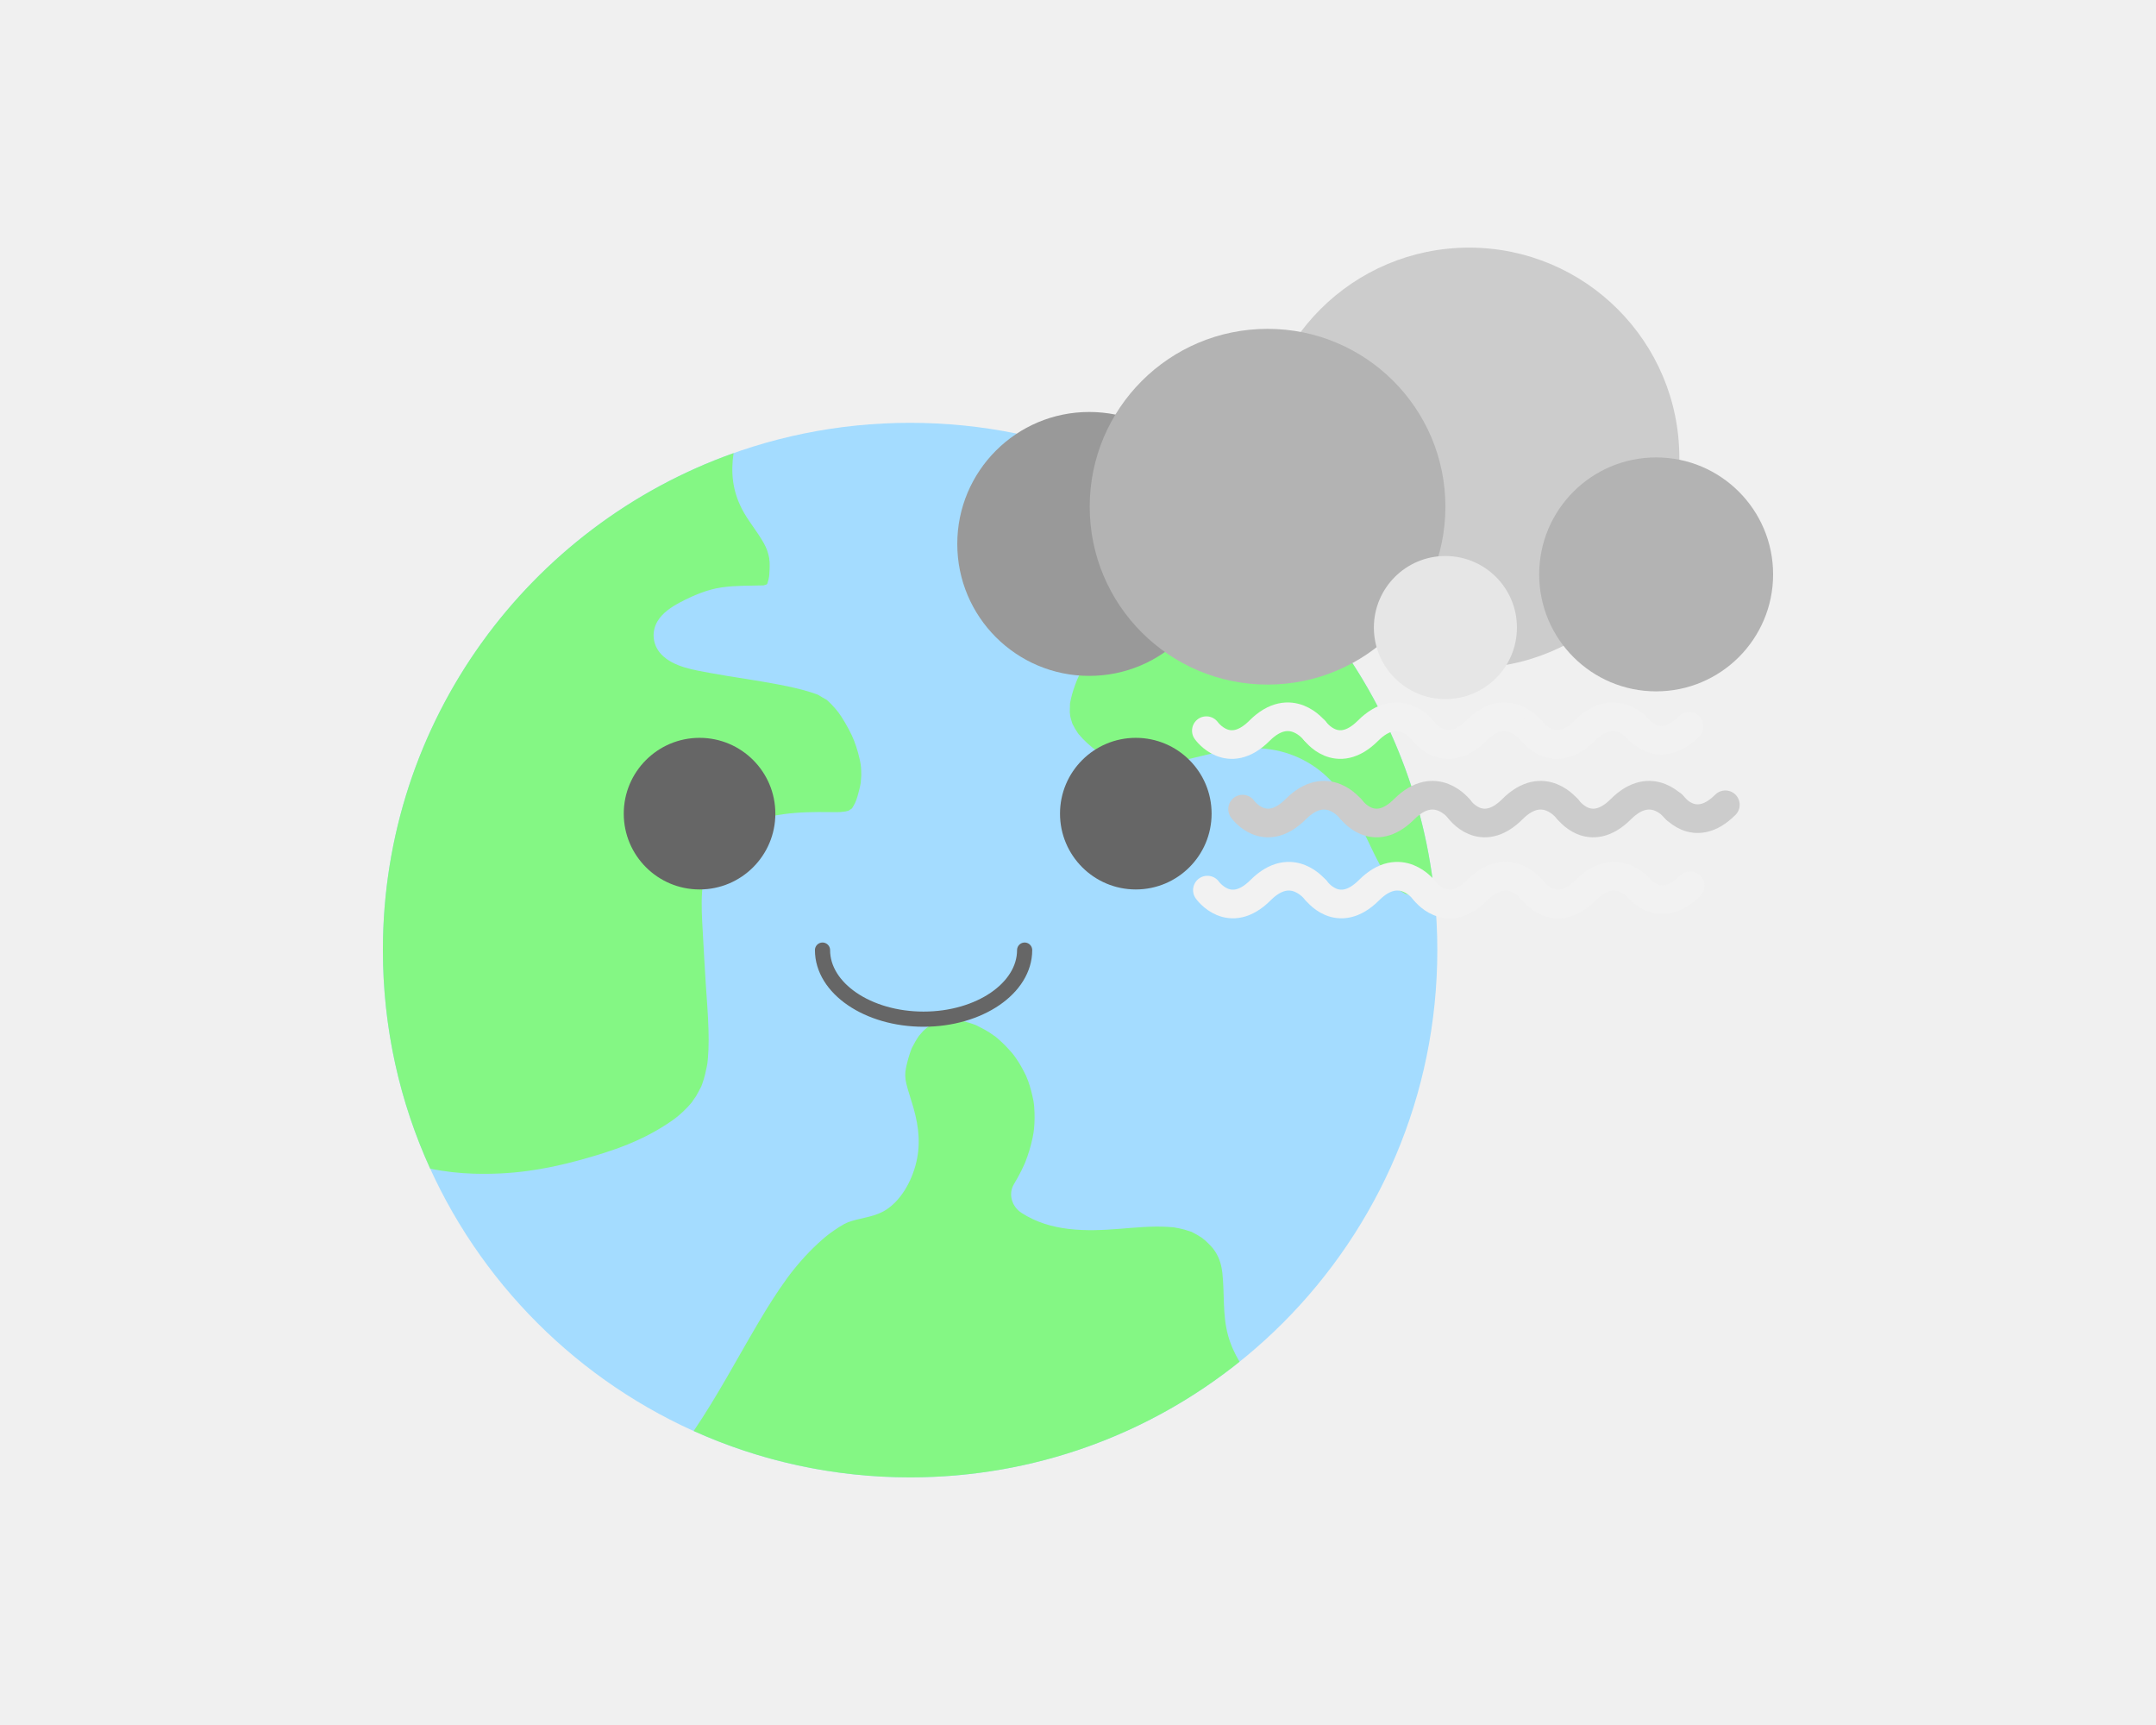
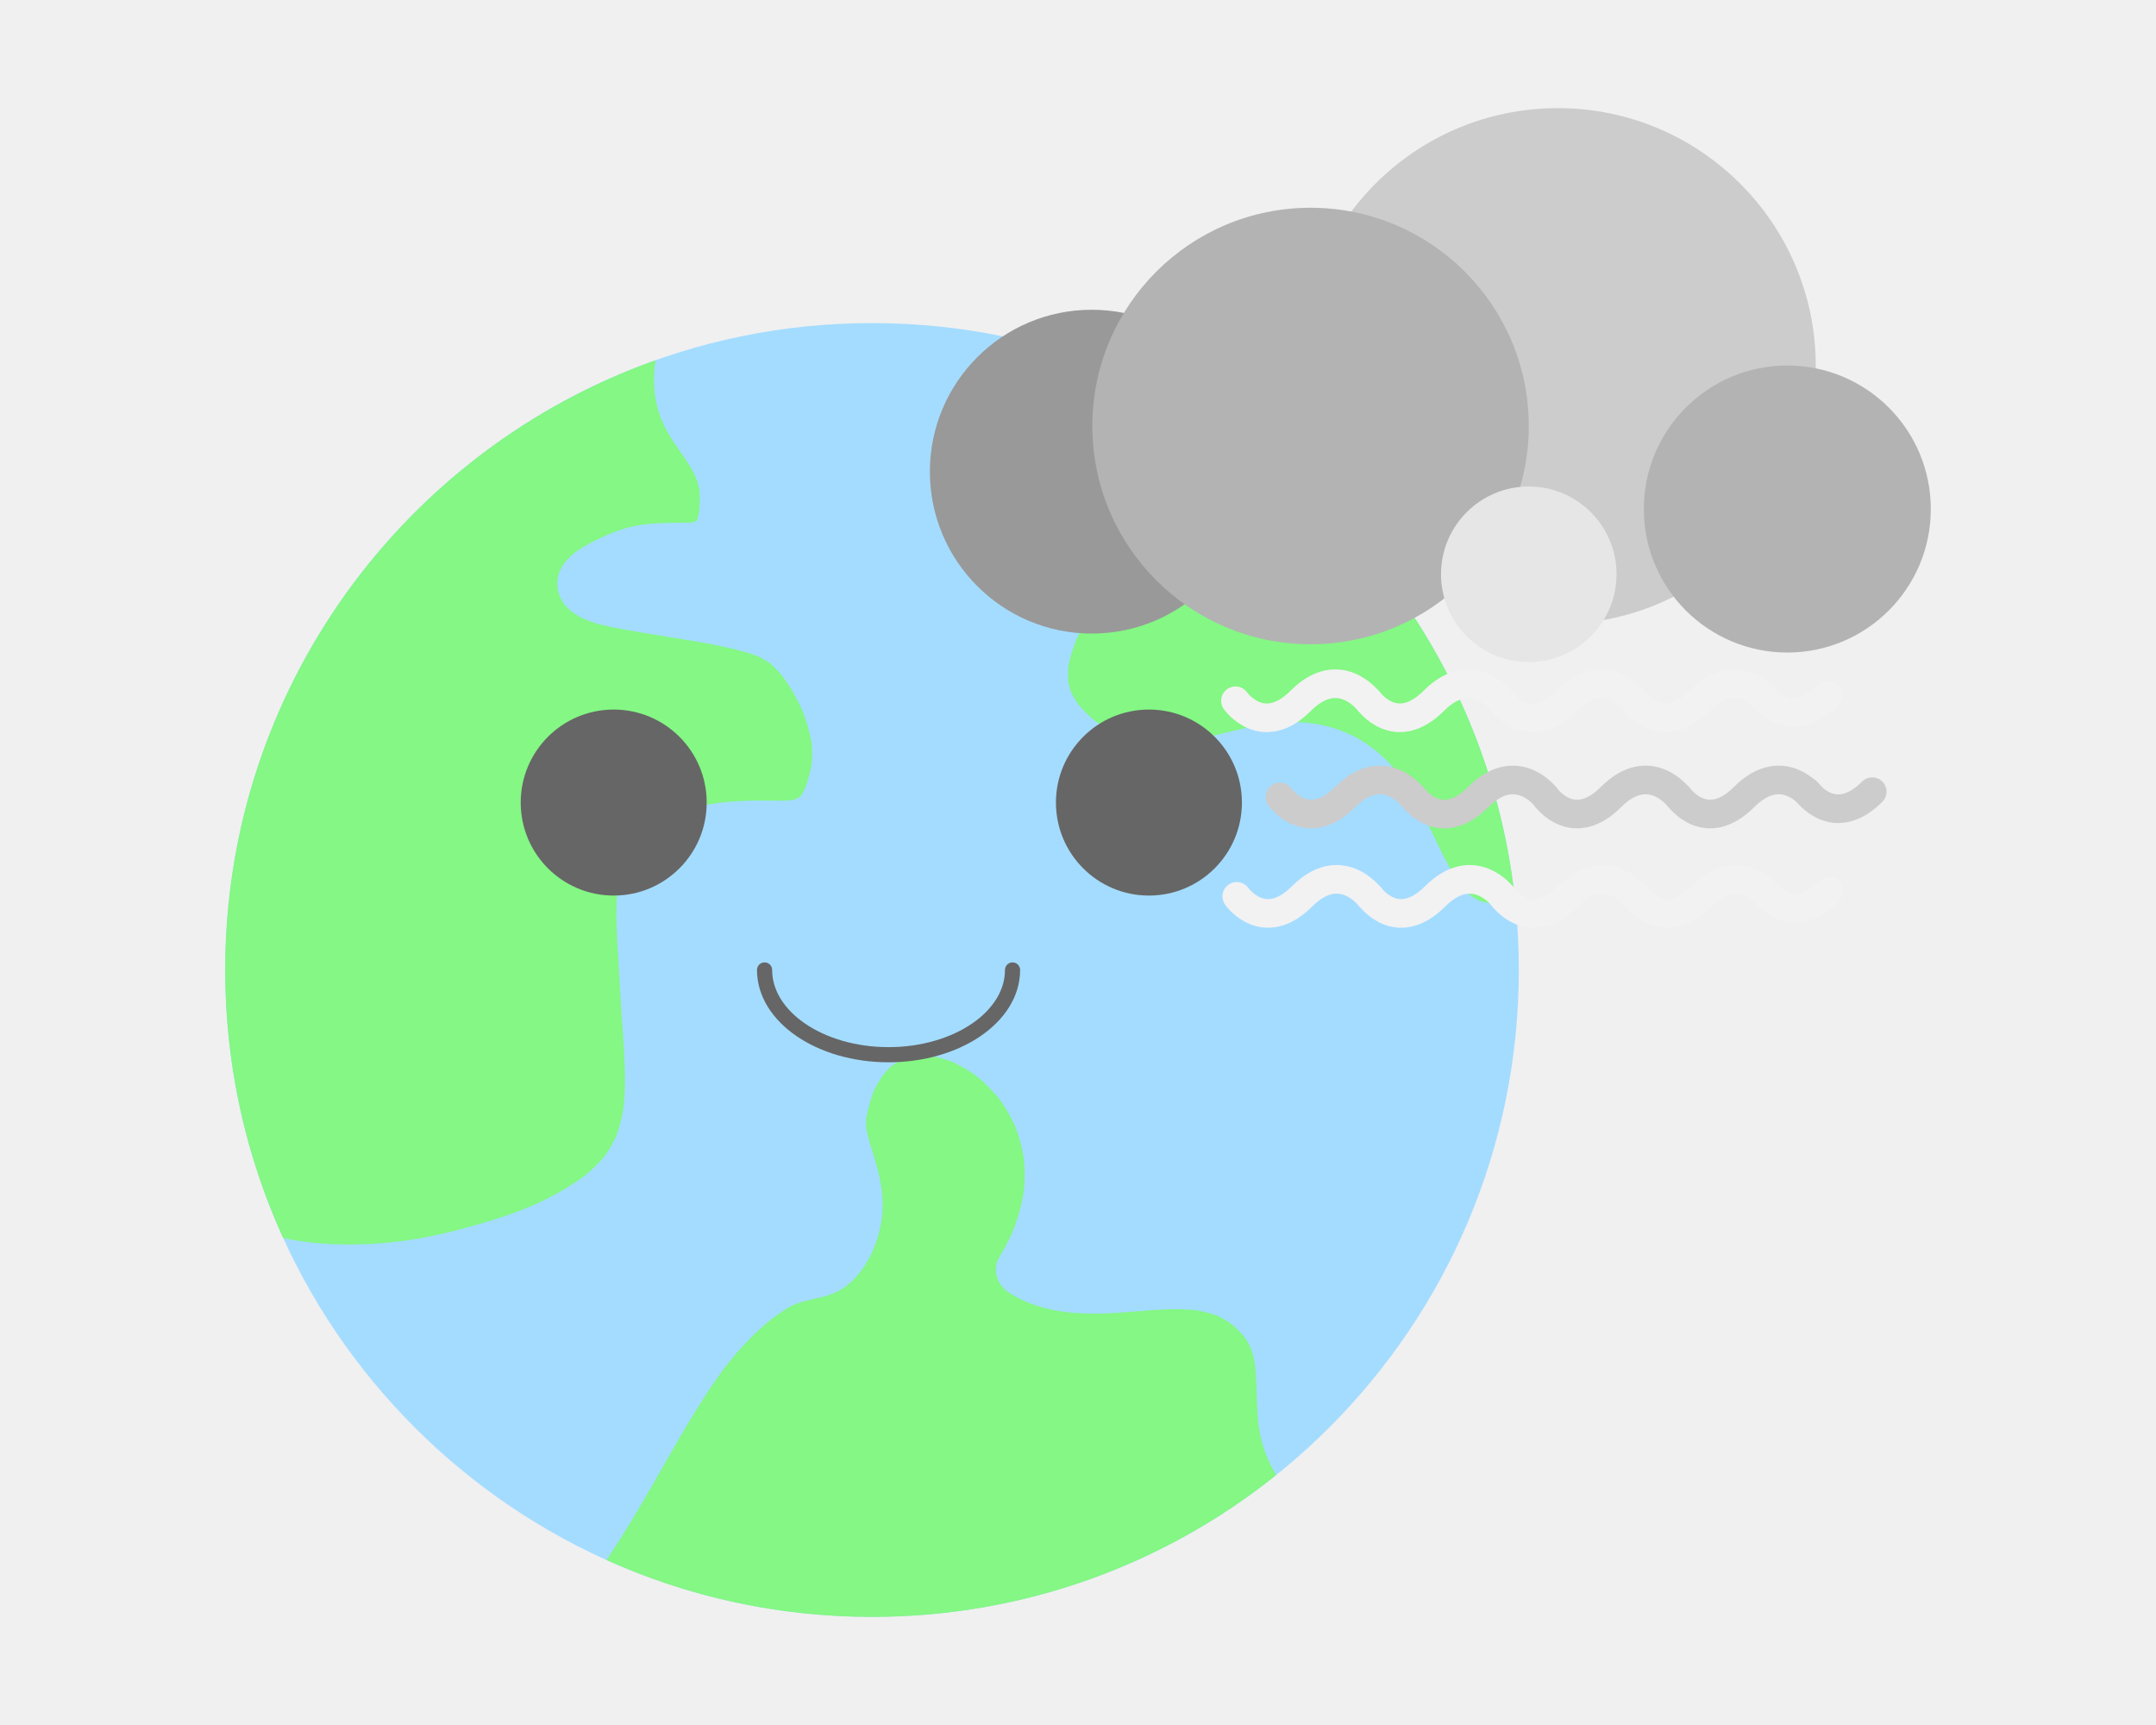
<svg xmlns="http://www.w3.org/2000/svg" version="1.1" id="Layer_1" x="0px" y="0px" viewBox="0 0 1280 1024" style="enable-background:new 0 0 1280 1024;" xml:space="preserve">
  <style type="text/css">
	.st0{fill:#FCF07E;stroke:#FCF07E;stroke-width:20;stroke-linecap:round;stroke-miterlimit:10;}
	.st1{fill:#A4DCFF;}
	.st2{fill:#84F784;}
	.st3{fill:#666666;}
	.st4{fill:none;stroke:#666666;stroke-width:9;stroke-linecap:round;stroke-miterlimit:10;}
	.st5{fill:#F4F4F4;}
	.st6{fill:#D3D3D3;}
	.st7{fill:#BEBEBF;}
	.st8{fill:#999999;}
	.st9{fill:#CCCCCC;}
	.st10{fill:#B3B3B3;}
	.st11{fill:#E6E6E6;}
	.st12{fill:none;stroke:#29ABE2;stroke-width:17;stroke-linecap:round;stroke-miterlimit:10;stroke-dasharray:25,35;}
	.st13{fill:none;stroke:#F2F2F2;stroke-width:17;stroke-linecap:round;stroke-miterlimit:10;stroke-dasharray:25,35;}
	.st14{fill:none;stroke:#000000;stroke-width:6;stroke-miterlimit:10;}
	.st15{fill:#FFFFFF;stroke:#FFFFFF;stroke-width:10;stroke-linecap:round;stroke-miterlimit:10;}
	.st16{fill:#FFFFFF;stroke:#E6E6E6;stroke-width:10;stroke-linecap:round;stroke-miterlimit:10;}
	.st17{fill:none;stroke:#F2F2F2;stroke-width:17;stroke-linecap:round;stroke-miterlimit:10;}
	.st18{fill:none;stroke:#CCCCCC;stroke-width:17;stroke-linecap:round;stroke-miterlimit:10;}
+ 	.st19{fill:#FCF07E;stroke:#FCF07E;stroke-width:14;stroke-linecap:round;stroke-miterlimit:10;}
+ 	.st20{fill:none;stroke:#F2F2F2;stroke-width:17;stroke-linecap:round;stroke-miterlimit:10;stroke-dasharray:2,35;}
+ 	.st21{fill:#F7C161;stroke:#999999;stroke-width:8;stroke-miterlimit:10;}
+ 	.st22{fill:#666666;stroke:#999999;stroke-width:8;stroke-linecap:round;stroke-miterlimit:10;}
+ 	.st23{fill:none;stroke:#666666;stroke-width:6;stroke-linecap:round;stroke-miterlimit:10;}
+ 	.st24{opacity:0.65;}
+ 	.st25{fill:#808080;stroke:#4D4D4D;stroke-width:3;stroke-linecap:round;stroke-miterlimit:10;}
+ 	.st26{fill:#999999;stroke:#4D4D4D;stroke-width:3;stroke-linecap:round;stroke-miterlimit:10;}
+ 	.st27{fill:#B3B3B3;stroke:#4D4D4D;stroke-width:3;stroke-linecap:round;stroke-miterlimit:10;}
+ 	.st28{fill:#CCCCCC;stroke:#4D4D4D;stroke-width:3;stroke-linecap:round;stroke-miterlimit:10;}
+ 	.st29{fill:#E6E6E6;stroke:#4D4D4D;stroke-width:3;stroke-linecap:round;stroke-miterlimit:10;}
+ 	.st30{fill:#F2F2F2;stroke:#4D4D4D;stroke-width:3;stroke-linecap:round;stroke-miterlimit:10;}
</style>
  <g>
    <g>
      <g>
-         <circle class="st1" cx="540.32" cy="564" r="313" />
-         <path class="st2" d="M729.07,792.66c-3.36-12.21-1.99-24.82-3.39-37.24c-0.42-3.72-1.55-8.25-3.89-11.94     c-1.44-2.27-2.22-3.12-4.29-5.22c-0.61-0.62-1.25-1.23-1.9-1.82c0,0-2.01-1.57-1.97-1.6c-1.82-1.25-3.73-2.3-5.69-3.31     c-0.28-0.15-0.48-0.25-0.64-0.34c-0.18-0.05-0.41-0.11-0.75-0.21c-1.13-0.34-2.23-0.74-3.36-1.06c-1.9-0.52-3.83-0.9-5.77-1.25     c-0.26-0.05-0.47-0.09-0.64-0.12c-0.2-0.01-0.45-0.02-0.79-0.04c-1.01-0.06-2.01-0.16-3.01-0.22     c-9.42-0.53-18.85,0.42-28.23,1.17c-19.96,1.59-40.86,1.81-58.32-9.48c-5.61-3.63-8.03-11.07-4.47-17.04     c1.58-2.64,3.09-5.33,4.46-8.09c0.66-1.34,1.3-2.69,1.9-4.05c0.12-0.3,0.33-0.8,0.39-0.94c1.82-4.67,3.3-9.48,4.32-14.39     c0.21-1.04,0.4-2.08,0.57-3.12c-0.05,0.26,0.25-1.78,0.28-2.12c0.2-2.07,0.32-4.15,0.34-6.23c0.03-2.35-0.05-4.71-0.24-7.06     c-0.05-0.56-0.11-1.12-0.17-1.68c-0.06-0.43-0.2-1.5-0.27-1.82c-0.83-4.05-1.78-8.01-3.2-11.9c-0.23-0.63-1.88-4.43-0.46-1.32     c-0.25-0.56-0.49-1.12-0.76-1.67c-0.94-1.9-1.88-3.8-2.95-5.64c-0.9-1.55-1.85-3.07-2.86-4.55c-0.47-0.68-0.96-1.35-1.45-2.02     c-0.28-0.36-0.68-0.89-0.86-1.09c-2.46-2.82-4.99-5.54-7.81-8.02c-0.63-0.56-1.3-1.08-1.93-1.64c-0.05-0.04-0.08-0.07-0.12-0.11     c0,0,0,0-0.01,0c-1.25-0.85-2.46-1.76-3.74-2.58c-2.6-1.67-5.32-2.99-8.06-4.39c-0.73-0.24-1.44-0.54-2.17-0.79     c-1.33-0.45-2.67-0.86-4.03-1.21c-1.32-0.34-2.67-0.54-3.99-0.86c-0.61-0.05-1.23-0.12-1.84-0.15c-1.44-0.08-2.88-0.1-4.32-0.03     c-0.51,0.02-1.03,0.07-1.54,0.11c-1.09,0.37-2.42,0.44-3.52,0.74c-1,0.28-4.86,1.93-2.27,0.67c-1.08,0.52-2.15,1.03-3.19,1.64     c-0.35,0.21-1.63,1.1-2.31,1.56c-0.65,0.58-1.83,1.61-2.12,1.9c-0.54,0.54-2.52,3-2.4,2.71c-1.61,2.35-2.99,4.78-4.27,7.35     c-0.05,0.1-0.1,0.22-0.16,0.36c-0.18,0.48-0.29,0.77-0.34,0.9c-0.18,0.49-0.36,0.97-0.53,1.47c-0.66,1.93-1.23,3.9-1.72,5.88     c-1.13,4.59-1.45,6.63-0.97,10.29c0.34,2.6,2.26,8.8,3.5,12.69c3.58,11.23,5.61,22.28,3.33,34.04     c-2.17,11.16-8.34,23.64-18.02,30.13c-6.44,4.32-13.82,4.76-21,6.97c-0.72,0.22-1.43,0.47-2.14,0.73     c0.18-0.02-2.03,0.96-2.18,1.04c-2.04,1.1-3.98,2.4-5.88,3.71c-3.67,2.53-5.68,4.15-9.72,7.87c-3.58,3.3-6.95,6.81-10.15,10.47     c-1.55,1.78-3.07,3.59-4.54,5.43c-1.71,2.13-1.65,2.07-3.59,4.73c-6.08,8.34-11.57,17.1-16.82,25.98     c-12.73,21.49-24.53,43.93-38.61,64.63C451.02,867.15,494.52,877,540.32,877c74.01,0,142-25.7,195.58-68.64     C732.97,803.48,730.62,798.27,729.07,792.66z" />
-         <path class="st2" d="M851.49,530.08c-13.64-126.52-102.65-230.43-221.23-265.94c-0.3,1.24-0.57,2.49-0.79,3.75     c-0.07,0.38-0.11,0.57-0.14,0.64c-0.02,0.21-0.04,0.46-0.06,0.75c-0.12,1.41-0.23,2.81-0.28,4.23     c-0.17,5.09-0.05,10.35,1.28,15.29c1.13,4.19,2.17,5.93,4.81,10.05c0.26,0.35,0.43,0.59,0.55,0.75c0.36,0.44,0.73,0.89,1.1,1.32     c0.5,0.58,1,1.14,1.52,1.71c1.39,1.53,2.83,3.01,4.25,4.51c3.18,3.37,6.2,6.85,8.89,10.64c5.33,7.52,8.39,17.18,9.13,26.34     c1.31,16.18-7.06,31.53-14.2,45.44c-2,3.9-4.01,7.81-5.85,11.79c-0.3,0.66-0.59,1.32-0.89,1.97c-0.09,0.2-0.17,0.37-0.24,0.51     c-0.05,0.13-0.1,0.28-0.17,0.47c-0.62,1.64-1.26,3.28-1.8,4.95c-0.64,1.95-1.2,3.94-1.64,5.95c-0.18,0.82-0.32,1.65-0.48,2.48     c0,0,0,0.01,0,0.01c0,0.05,0,0.09,0,0.15c-0.01,1.65-0.1,3.3-0.12,4.96c0,0.43,0.24,2.06,0.21,2.02c0.07,0.37,0.15,0.73,0.24,1.1     c0.28,1.18,0.67,2.3,1.02,3.46c0.03,0.1,0.05,0.17,0.07,0.25c0.03,0.06,0.07,0.13,0.12,0.23c0.95,1.88,1.98,3.69,3.19,5.41     c0.07,0.1,0.36,0.47,0.56,0.72c0.76,0.91,1.56,1.79,2.38,2.64c1.67,1.73,3.45,3.35,5.3,4.88c8.23,6.82,17.15,11.04,27.1,11.31     c22.25,0.61,44.18-10.17,67.15-10.71c16.31-0.39,31.68,4.85,43.9,15.69c9.5,8.43,16.15,19.82,21.78,31.06     c5.15,10.3,9.54,21.16,16.1,30.68c0.36,0.52,0.74,1.02,1.1,1.54c0.79,0.85,1.51,1.77,2.32,2.61c0.79,0.83,1.65,1.58,2.48,2.37     c0.12,0.12,0.22,0.21,0.31,0.3c0.11,0.06,0.22,0.13,0.37,0.22c1.11,0.68,2.3,1.28,3.4,1.97c0.41,0.14,0.81,0.29,1.22,0.42     c1.24,0.38,2.58,0.49,3.8,0.89c-3.41-1.12-0.4-0.07,1.19-0.03c1.65,0.04,3.27-0.13,4.91-0.21c-3.69,0.19,1.13-0.23,2.04-0.43     C848.75,530.86,850.12,530.48,851.49,530.08z" />
-         <path class="st2" d="M281.13,696.72c22.08,0.67,41.34-2.15,62.55-7.93c20.39-5.55,38.23-11.62,55.55-23.73     c2.44-1.7,5.5-4.19,8.85-7.72c1.02-1.07,1.98-2.19,2.92-3.33c-0.35,0.35,1.89-2.75,2.26-3.36c1.1-1.78,1.96-3.67,2.97-5.5     c0.06-0.11,0.11-0.19,0.15-0.27c0.03-0.08,0.05-0.15,0.08-0.25c0.2-0.6,0.45-1.18,0.65-1.78c1.16-3.33,1.92-6.73,2.62-10.19     c0.1-0.57,0.19-1.15,0.28-1.72c0.09-0.94,0.2-1.87,0.28-2.81c0.15-1.7,0.25-3.4,0.32-5.1c0.16-3.92,0.14-7.84,0.02-11.76     c-0.26-9.08-1.01-18.13-1.62-27.19c-0.69-10.16-1.17-20.34-1.76-30.51c-0.47-8.23-1.02-16.55-0.37-24.79     c1.24-15.75,7.34-29.9,21.97-37.52c16.56-8.63,35.52-9.46,53.79-9.18c2.07,0.03,4.15,0.06,6.22-0.02     c0.77-0.03,2.92-0.39,3.07-0.36c0.65-0.16,1.31-0.32,1.96-0.48c0.1-0.08,0.2-0.17,0.29-0.24c-0.7,0.31,0.77-0.46,1.58-1.05     c0.02-0.01,0.03-0.02,0.05-0.04c0.66-1.04,1.27-2.1,1.83-3.2c0.13-0.37,0.75-1.81,0.83-2.04c0.26-0.78,0.5-1.56,0.73-2.34     c0.76-2.59,1.43-5.27,1.87-7.94c-0.12,0.55,0.25-3.3,0.26-3.85c0.02-0.96,0-1.92-0.04-2.87c-0.12-3.16-0.31-4.18-0.91-6.93     c-1.06-4.9-2.81-10.24-4.72-14.3c-2.15-4.57-5.77-10.74-8.01-13.66c-1.34-1.74-2.82-3.4-4.35-4.96c-0.78-0.79-1.59-1.53-2.4-2.29     c-0.14-0.05-0.3-0.15-0.48-0.28c-1.31-0.68-4.01-2.33-4.75-2.79c-0.39-0.15-0.77-0.3-1.16-0.44c-1.24-0.45-2.49-0.86-3.75-1.25     c-5.93-1.83-12.01-3.14-18.09-4.32c-13.47-2.61-27.08-4.36-40.57-6.85c-9.69-1.79-22.27-3.58-29.43-11.08     c-5.14-5.38-6.14-13.27-2.31-19.72c3.03-5.09,8.43-8.59,13.55-11.28c7.67-4.03,15.83-7.53,24.43-8.79     c8.12-1.19,16.21-0.97,24.38-1.2c0.2-0.01,0.37-0.01,0.52-0.01c0.02-0.01,0.04-0.01,0.06-0.02c0.45-0.15,1.04-0.32,1.57-0.43     c0.04-0.03,0.09-0.06,0.14-0.09c0.16-0.12,0.31-0.21,0.43-0.28c0.03-0.05,0.06-0.1,0.09-0.16c0.05-0.16,0.09-0.3,0.13-0.42     c0.21-0.69,0.43-1.38,0.6-2.09c0.14-0.61,0.26-1.23,0.36-1.85c0.02-0.22,0.05-0.51,0.09-0.88c0.05-0.96,0.13-1.91,0.17-2.86     c0.06-1.48,0.09-2.98,0.04-4.46c-0.01-0.14-0.32-2.84-0.21-2.5c-0.31-1.63-0.74-3.23-1.28-4.8c-0.11-0.32-1.33-2.99-0.68-1.7     c-0.39-0.8-0.79-1.59-1.21-2.37c-3.96-7.22-9.52-13.43-13.24-20.79c-5.35-10.59-6.51-21.16-4.79-32.8     C314.22,312.09,227.32,427.89,227.32,564c0,46.27,10.05,90.19,28.07,129.71C263.91,695.51,272.62,696.46,281.13,696.72z" />
+         <circle class="st1" cx="517.71" cy="575.8" r="384.01" />
+         <path class="st2" d="M749.28,856.34c-4.12-14.98-2.45-30.45-4.16-45.69c-0.51-4.56-1.9-10.12-4.77-14.64     c-1.77-2.79-2.73-3.83-5.26-6.4c-0.75-0.77-1.53-1.51-2.33-2.23c0,0-2.46-1.93-2.42-1.96c-2.23-1.53-4.58-2.82-6.99-4.06     c-0.35-0.18-0.59-0.31-0.79-0.42c-0.23-0.06-0.51-0.14-0.91-0.26c-1.38-0.42-2.73-0.91-4.13-1.3c-2.33-0.64-4.7-1.1-7.08-1.54     c-0.32-0.06-0.58-0.11-0.79-0.15c-0.24-0.01-0.55-0.02-0.97-0.04c-1.23-0.07-2.46-0.2-3.7-0.27     c-11.56-0.65-23.13,0.51-34.64,1.43c-24.49,1.96-50.13,2.23-71.56-11.64c-6.89-4.45-9.85-13.58-5.48-20.9     c1.94-3.24,3.79-6.54,5.47-9.92c0.81-1.64,1.59-3.3,2.33-4.97c0.15-0.36,0.41-0.98,0.48-1.15c2.24-5.73,4.05-11.63,5.3-17.66     c0.26-1.27,0.49-2.55,0.7-3.83c-0.07,0.31,0.3-2.18,0.34-2.6c0.24-2.54,0.39-5.09,0.42-7.65c0.04-2.89-0.06-5.78-0.29-8.66     c-0.06-0.69-0.14-1.38-0.21-2.06c-0.07-0.52-0.25-1.84-0.33-2.23c-1.01-4.97-2.19-9.83-3.92-14.6c-0.28-0.77-2.31-5.44-0.57-1.62     c-0.31-0.68-0.6-1.38-0.93-2.05c-1.16-2.34-2.31-4.66-3.61-6.91c-1.1-1.9-2.27-3.76-3.51-5.58c-0.57-0.84-1.18-1.66-1.78-2.48     c-0.34-0.45-0.84-1.1-1.05-1.34c-3.02-3.46-6.12-6.8-9.58-9.84c-0.78-0.68-1.6-1.32-2.37-2.01c-0.06-0.05-0.09-0.08-0.14-0.13     c0,0,0,0-0.01,0c-1.54-1.05-3.02-2.16-4.59-3.16c-3.19-2.05-6.53-3.66-9.89-5.39c-0.89-0.29-1.77-0.67-2.66-0.97     c-1.63-0.56-3.27-1.05-4.94-1.48c-1.62-0.42-3.27-0.66-4.89-1.05c-0.75-0.06-1.5-0.14-2.26-0.19c-1.77-0.1-3.54-0.12-5.3-0.04     c-0.63,0.03-1.26,0.09-1.89,0.14c-1.33,0.45-2.96,0.54-4.31,0.91c-1.23,0.34-5.96,2.37-2.79,0.83c-1.32,0.63-2.64,1.26-3.91,2.02     c-0.43,0.25-1.99,1.35-2.84,1.92c-0.8,0.72-2.25,1.98-2.6,2.33c-0.67,0.66-3.09,3.68-2.94,3.32c-1.97,2.89-3.67,5.87-5.24,9.02     c-0.06,0.12-0.13,0.27-0.2,0.44c-0.22,0.59-0.35,0.94-0.42,1.1c-0.23,0.6-0.45,1.2-0.66,1.8c-0.81,2.37-1.51,4.78-2.11,7.22     c-1.39,5.64-1.78,8.14-1.19,12.62c0.42,3.19,2.77,10.8,4.29,15.57c4.4,13.78,6.89,27.34,4.08,41.76     c-2.66,13.7-10.24,29-22.11,36.96c-7.9,5.3-16.96,5.83-25.77,8.55c-0.88,0.27-1.76,0.57-2.63,0.89c0.22-0.03-2.48,1.17-2.67,1.27     c-2.5,1.35-4.88,2.94-7.22,4.55c-4.5,3.1-6.96,5.09-11.92,9.66c-4.39,4.05-8.52,8.36-12.45,12.85c-1.91,2.18-3.76,4.4-5.57,6.66     c-2.1,2.62-2.02,2.54-4.4,5.81c-7.46,10.24-14.19,20.98-20.64,31.87c-15.62,26.36-30.1,53.9-47.37,79.29     c48.1,21.69,101.47,33.78,157.67,33.78c90.8,0,174.22-31.53,239.96-84.22C754.06,869.61,751.18,863.21,749.28,856.34z" />
+         <path class="st2" d="M899.47,534.18C882.74,378.96,773.53,251.47,628.05,207.9c-0.37,1.52-0.7,3.06-0.97,4.6     c-0.08,0.47-0.14,0.7-0.17,0.78c-0.02,0.26-0.05,0.56-0.08,0.92c-0.15,1.73-0.28,3.45-0.34,5.19c-0.21,6.24-0.06,12.7,1.57,18.76     c1.39,5.15,2.67,7.28,5.9,12.33c0.31,0.43,0.53,0.73,0.67,0.93c0.45,0.54,0.89,1.09,1.35,1.62c0.61,0.71,1.23,1.4,1.86,2.09     c1.7,1.88,3.47,3.69,5.21,5.53c3.91,4.13,7.61,8.41,10.9,13.06c6.54,9.22,10.3,21.07,11.2,32.31     c1.6,19.85-8.66,38.68-17.42,55.75c-2.46,4.79-4.92,9.58-7.17,14.47c-0.37,0.8-0.73,1.62-1.1,2.42     c-0.12,0.25-0.21,0.46-0.29,0.63c-0.06,0.16-0.13,0.35-0.21,0.57c-0.76,2.02-1.54,4.02-2.21,6.07c-0.78,2.4-1.47,4.83-2.01,7.3     c-0.22,1.01-0.4,2.03-0.59,3.04c0,0,0,0.01,0,0.01c0,0.07,0,0.11,0,0.18c-0.01,2.02-0.13,4.05-0.14,6.08     c0,0.53,0.29,2.53,0.26,2.48c0.09,0.45,0.18,0.9,0.29,1.35c0.34,1.44,0.82,2.83,1.25,4.24c0.04,0.12,0.06,0.21,0.09,0.31     c0.04,0.08,0.09,0.16,0.15,0.28c1.17,2.3,2.43,4.52,3.91,6.64c0.09,0.12,0.44,0.57,0.69,0.88c0.93,1.12,1.91,2.2,2.92,3.24     c2.05,2.12,4.23,4.11,6.5,5.98c10.1,8.37,21.04,13.54,33.25,13.88c27.3,0.75,54.2-12.47,82.38-13.14     c20.01-0.47,38.87,5.95,53.85,19.25c11.66,10.35,19.82,24.31,26.72,38.11c6.32,12.64,11.71,25.96,19.76,37.64     c0.44,0.64,0.9,1.26,1.35,1.89c0.97,1.04,1.85,2.17,2.84,3.2c0.97,1.01,2.02,1.94,3.04,2.9c0.15,0.14,0.27,0.26,0.38,0.37     c0.13,0.07,0.27,0.16,0.45,0.27c1.37,0.83,2.82,1.57,4.17,2.42c0.5,0.17,0.99,0.36,1.49,0.51c1.52,0.47,3.16,0.6,4.66,1.09     c-4.18-1.37-0.49-0.09,1.46-0.04c2.03,0.05,4.01-0.16,6.03-0.26c-4.53,0.23,1.39-0.29,2.51-0.53     C896.11,535.14,897.8,534.68,899.47,534.18z" />
+         <path class="st2" d="M199.71,738.63c27.09,0.82,50.72-2.64,76.75-9.73c25.02-6.81,46.91-14.26,68.15-29.12     c2.99-2.09,6.75-5.14,10.85-9.48c1.25-1.32,2.43-2.69,3.58-4.09c-0.43,0.43,2.31-3.38,2.78-4.13c1.35-2.19,2.41-4.5,3.65-6.75     c0.07-0.13,0.13-0.23,0.19-0.33c0.03-0.1,0.06-0.18,0.1-0.31c0.24-0.73,0.55-1.45,0.8-2.18c1.43-4.09,2.35-8.26,3.22-12.5     c0.12-0.7,0.24-1.41,0.35-2.11c0.11-1.15,0.25-2.3,0.35-3.45c0.18-2.08,0.3-4.17,0.39-6.25c0.2-4.81,0.17-9.62,0.03-14.43     c-0.32-11.14-1.23-22.25-1.99-33.36c-0.84-12.47-1.44-24.95-2.16-37.43c-0.58-10.1-1.26-20.31-0.46-30.41     c1.52-19.32,9.01-36.68,26.96-46.03c20.32-10.58,43.58-11.61,65.99-11.26c2.54,0.04,5.09,0.07,7.64-0.03     c0.95-0.04,3.59-0.48,3.77-0.45c0.8-0.2,1.6-0.39,2.4-0.59c0.12-0.1,0.24-0.21,0.35-0.29c-0.86,0.37,0.94-0.56,1.94-1.29     c0.02-0.02,0.04-0.03,0.06-0.04c0.81-1.28,1.55-2.58,2.24-3.92c0.16-0.45,0.92-2.22,1.01-2.51c0.32-0.95,0.62-1.91,0.9-2.88     c0.93-3.18,1.76-6.47,2.3-9.74c-0.15,0.67,0.31-4.05,0.32-4.72c0.02-1.17,0-2.35-0.04-3.52c-0.15-3.88-0.39-5.13-1.12-8.5     c-1.3-6.01-3.44-12.56-5.79-17.55c-2.64-5.61-7.08-13.18-9.83-16.75c-1.64-2.13-3.45-4.17-5.34-6.09     c-0.95-0.97-1.96-1.88-2.95-2.81c-0.17-0.06-0.37-0.18-0.58-0.34c-1.6-0.84-4.91-2.86-5.83-3.43c-0.47-0.18-0.95-0.37-1.43-0.54     c-1.52-0.55-3.06-1.06-4.61-1.53c-7.27-2.25-14.73-3.86-22.2-5.3c-16.52-3.2-33.22-5.35-49.77-8.41     c-11.89-2.2-27.32-4.39-36.11-13.6c-6.3-6.6-7.54-16.28-2.84-24.19c3.71-6.25,10.34-10.54,16.63-13.84     c9.4-4.95,19.42-9.24,29.98-10.78c9.96-1.46,19.89-1.18,29.92-1.47c0.25-0.01,0.46-0.01,0.64-0.01c0.03-0.01,0.04-0.02,0.08-0.03     c0.55-0.18,1.27-0.39,1.93-0.53c0.05-0.03,0.11-0.07,0.18-0.11c0.2-0.15,0.38-0.26,0.53-0.35c0.04-0.06,0.08-0.12,0.12-0.19     c0.06-0.2,0.11-0.37,0.16-0.51c0.26-0.85,0.53-1.69,0.73-2.57c0.17-0.75,0.31-1.51,0.45-2.26c0.03-0.27,0.06-0.62,0.11-1.08     c0.07-1.17,0.16-2.34,0.21-3.51c0.07-1.82,0.11-3.65,0.04-5.47c-0.01-0.17-0.39-3.48-0.26-3.07c-0.38-2-0.91-3.97-1.57-5.89     c-0.13-0.39-1.63-3.67-0.84-2.08c-0.48-0.98-0.96-1.95-1.49-2.9c-4.86-8.85-11.68-16.48-16.24-25.5     c-6.57-12.99-7.99-25.97-5.87-40.24C240.3,266.73,133.7,408.8,133.7,575.8c0,56.77,12.33,110.65,34.44,159.14     C178.58,737.14,189.26,738.32,199.71,738.63z" />
      </g>
-       <circle class="st3" cx="415.32" cy="483" r="45" />
-       <circle class="st3" cx="674.32" cy="483" r="45" />
-       <path class="st4" d="M608.32,564c0,22.64-26.86,41-60,41s-60-18.36-60-41" />
+       <circle class="st3" cx="364.35" cy="476.42" r="55.21" />
+       <circle class="st3" cx="682.11" cy="476.42" r="55.21" />
+       <path class="st4" d="M601.14,575.8c0,27.78-32.96,50.3-73.61,50.3c-40.66,0-73.61-22.52-73.61-50.3" />
    </g>
    <g>
-       <circle class="st8" cx="646.66" cy="322.89" r="78.33" />
-       <circle class="st9" cx="872.19" cy="271.82" r="124.82" />
-       <circle class="st10" cx="752.54" cy="300.8" r="105.59" />
-       <circle class="st11" cx="858.13" cy="372.53" r="42.47" />
-       <circle class="st10" cx="983.24" cy="340.97" r="69.44" />
+       <circle class="st8" cx="648.17" cy="279.99" r="96.11" />
+       <circle class="st9" cx="924.87" cy="217.33" r="153.14" />
+       <circle class="st10" cx="778.07" cy="252.88" r="129.55" />
+       <circle class="st11" cx="907.62" cy="340.89" r="52.1" />
+       <circle class="st10" cx="1061.11" cy="302.17" r="85.19" />
    </g>
    <g>
      <g>
-         <path class="st17" d="M716.2,433.74c0,0,13.05,18.55,31.6,0s32.63,0,32.63,0" />
-         <path class="st17" d="M780.6,433.74c0,0,13.05,18.55,31.6,0c18.55-18.55,32.63,0,32.63,0" />
+         <path class="st17" d="M733.49,415.99c0,0,16.01,22.75,38.77,0s40.03,0,40.03,0" />
+         <path class="st17" d="M812.5,415.99c0,0,16.01,22.75,38.77,0c22.75-22.75,40.03,0,40.03,0" />
      </g>
      <g>
-         <path class="st17" d="M844.83,433.74c0,0,13.05,18.55,31.6,0s32.63,0,32.63,0" />
-         <path class="st17" d="M909.23,433.74c0,0,13.05,18.55,31.6,0s32.63,0,32.63,0" />
+         <path class="st17" d="M891.3,415.99c0,0,16.01,22.75,38.77,0c22.75-22.75,40.03,0,40.03,0" />
+         <path class="st17" d="M970.31,415.99c0,0,16.01,22.75,38.77,0s40.03,0,40.03,0" />
      </g>
-       <path class="st17" d="M971.22,431.17c0,0,13.05,18.55,31.6,0" />
+       <path class="st17" d="M1046.37,412.83c0,0,16.01,22.75,38.77,0" />
    </g>
    <g>
      <g>
-         <path class="st18" d="M737.71,480.31c0,0,13.05,18.55,31.6,0c18.55-18.55,32.63,0,32.63,0" />
-         <path class="st18" d="M802.11,480.31c0,0,13.05,18.55,31.6,0c18.55-18.55,32.63,0,32.63,0" />
+         <path class="st18" d="M759.88,473.11c0,0,16.01,22.75,38.77,0c22.75-22.75,40.03,0,40.03,0" />
+         <path class="st18" d="M838.89,473.11c0,0,16.01,22.75,38.77,0c22.75-22.75,40.03,0,40.03,0" />
      </g>
      <g>
-         <path class="st18" d="M866.34,480.31c0,0,13.05,18.55,31.6,0c18.55-18.55,32.63,0,32.63,0" />
-         <path class="st18" d="M930.73,480.31c0,0,13.05,18.55,31.6,0c18.55-18.55,32.63,0,32.63,0" />
+         <path class="st18" d="M917.69,473.11c0,0,16.01,22.75,38.77,0c22.75-22.75,40.03,0,40.03,0" />
+         <path class="st18" d="M996.7,473.11c0,0,16.01,22.75,38.77,0c22.75-22.75,40.03,0,40.03,0" />
      </g>
-       <path class="st18" d="M992.73,477.73c0,0,13.05,18.55,31.6,0" />
+       <path class="st18" d="M1072.75,469.96c0,0,16.01,22.75,38.77,0" />
    </g>
    <g>
      <g>
-         <path class="st17" d="M716.82,528.39c0,0,13.05,18.55,31.6,0c18.55-18.55,32.63,0,32.63,0" />
-         <path class="st17" d="M781.22,528.39c0,0,13.05,18.55,31.6,0c18.55-18.55,32.63,0,32.63,0" />
+         <path class="st17" d="M734.25,532.11c0,0,16.01,22.75,38.77,0s40.03,0,40.03,0" />
+         <path class="st17" d="M813.26,532.11c0,0,16.01,22.75,38.77,0s40.03,0,40.03,0" />
      </g>
      <g>
-         <path class="st17" d="M845.45,528.39c0,0,13.05,18.55,31.6,0c18.55-18.55,32.63,0,32.63,0" />
-         <path class="st17" d="M909.85,528.39c0,0,13.05,18.55,31.6,0c18.55-18.55,32.63,0,32.63,0" />
+         <path class="st17" d="M892.06,532.11c0,0,16.01,22.75,38.77,0c22.75-22.75,40.03,0,40.03,0" />
+         <path class="st17" d="M971.07,532.11c0,0,16.01,22.75,38.77,0c22.75-22.75,40.03,0,40.03,0" />
      </g>
-       <path class="st17" d="M971.84,525.82c0,0,13.05,18.55,31.6,0" />
+       <path class="st17" d="M1047.13,528.95c0,0,16.01,22.75,38.77,0" />
    </g>
  </g>
</svg>
